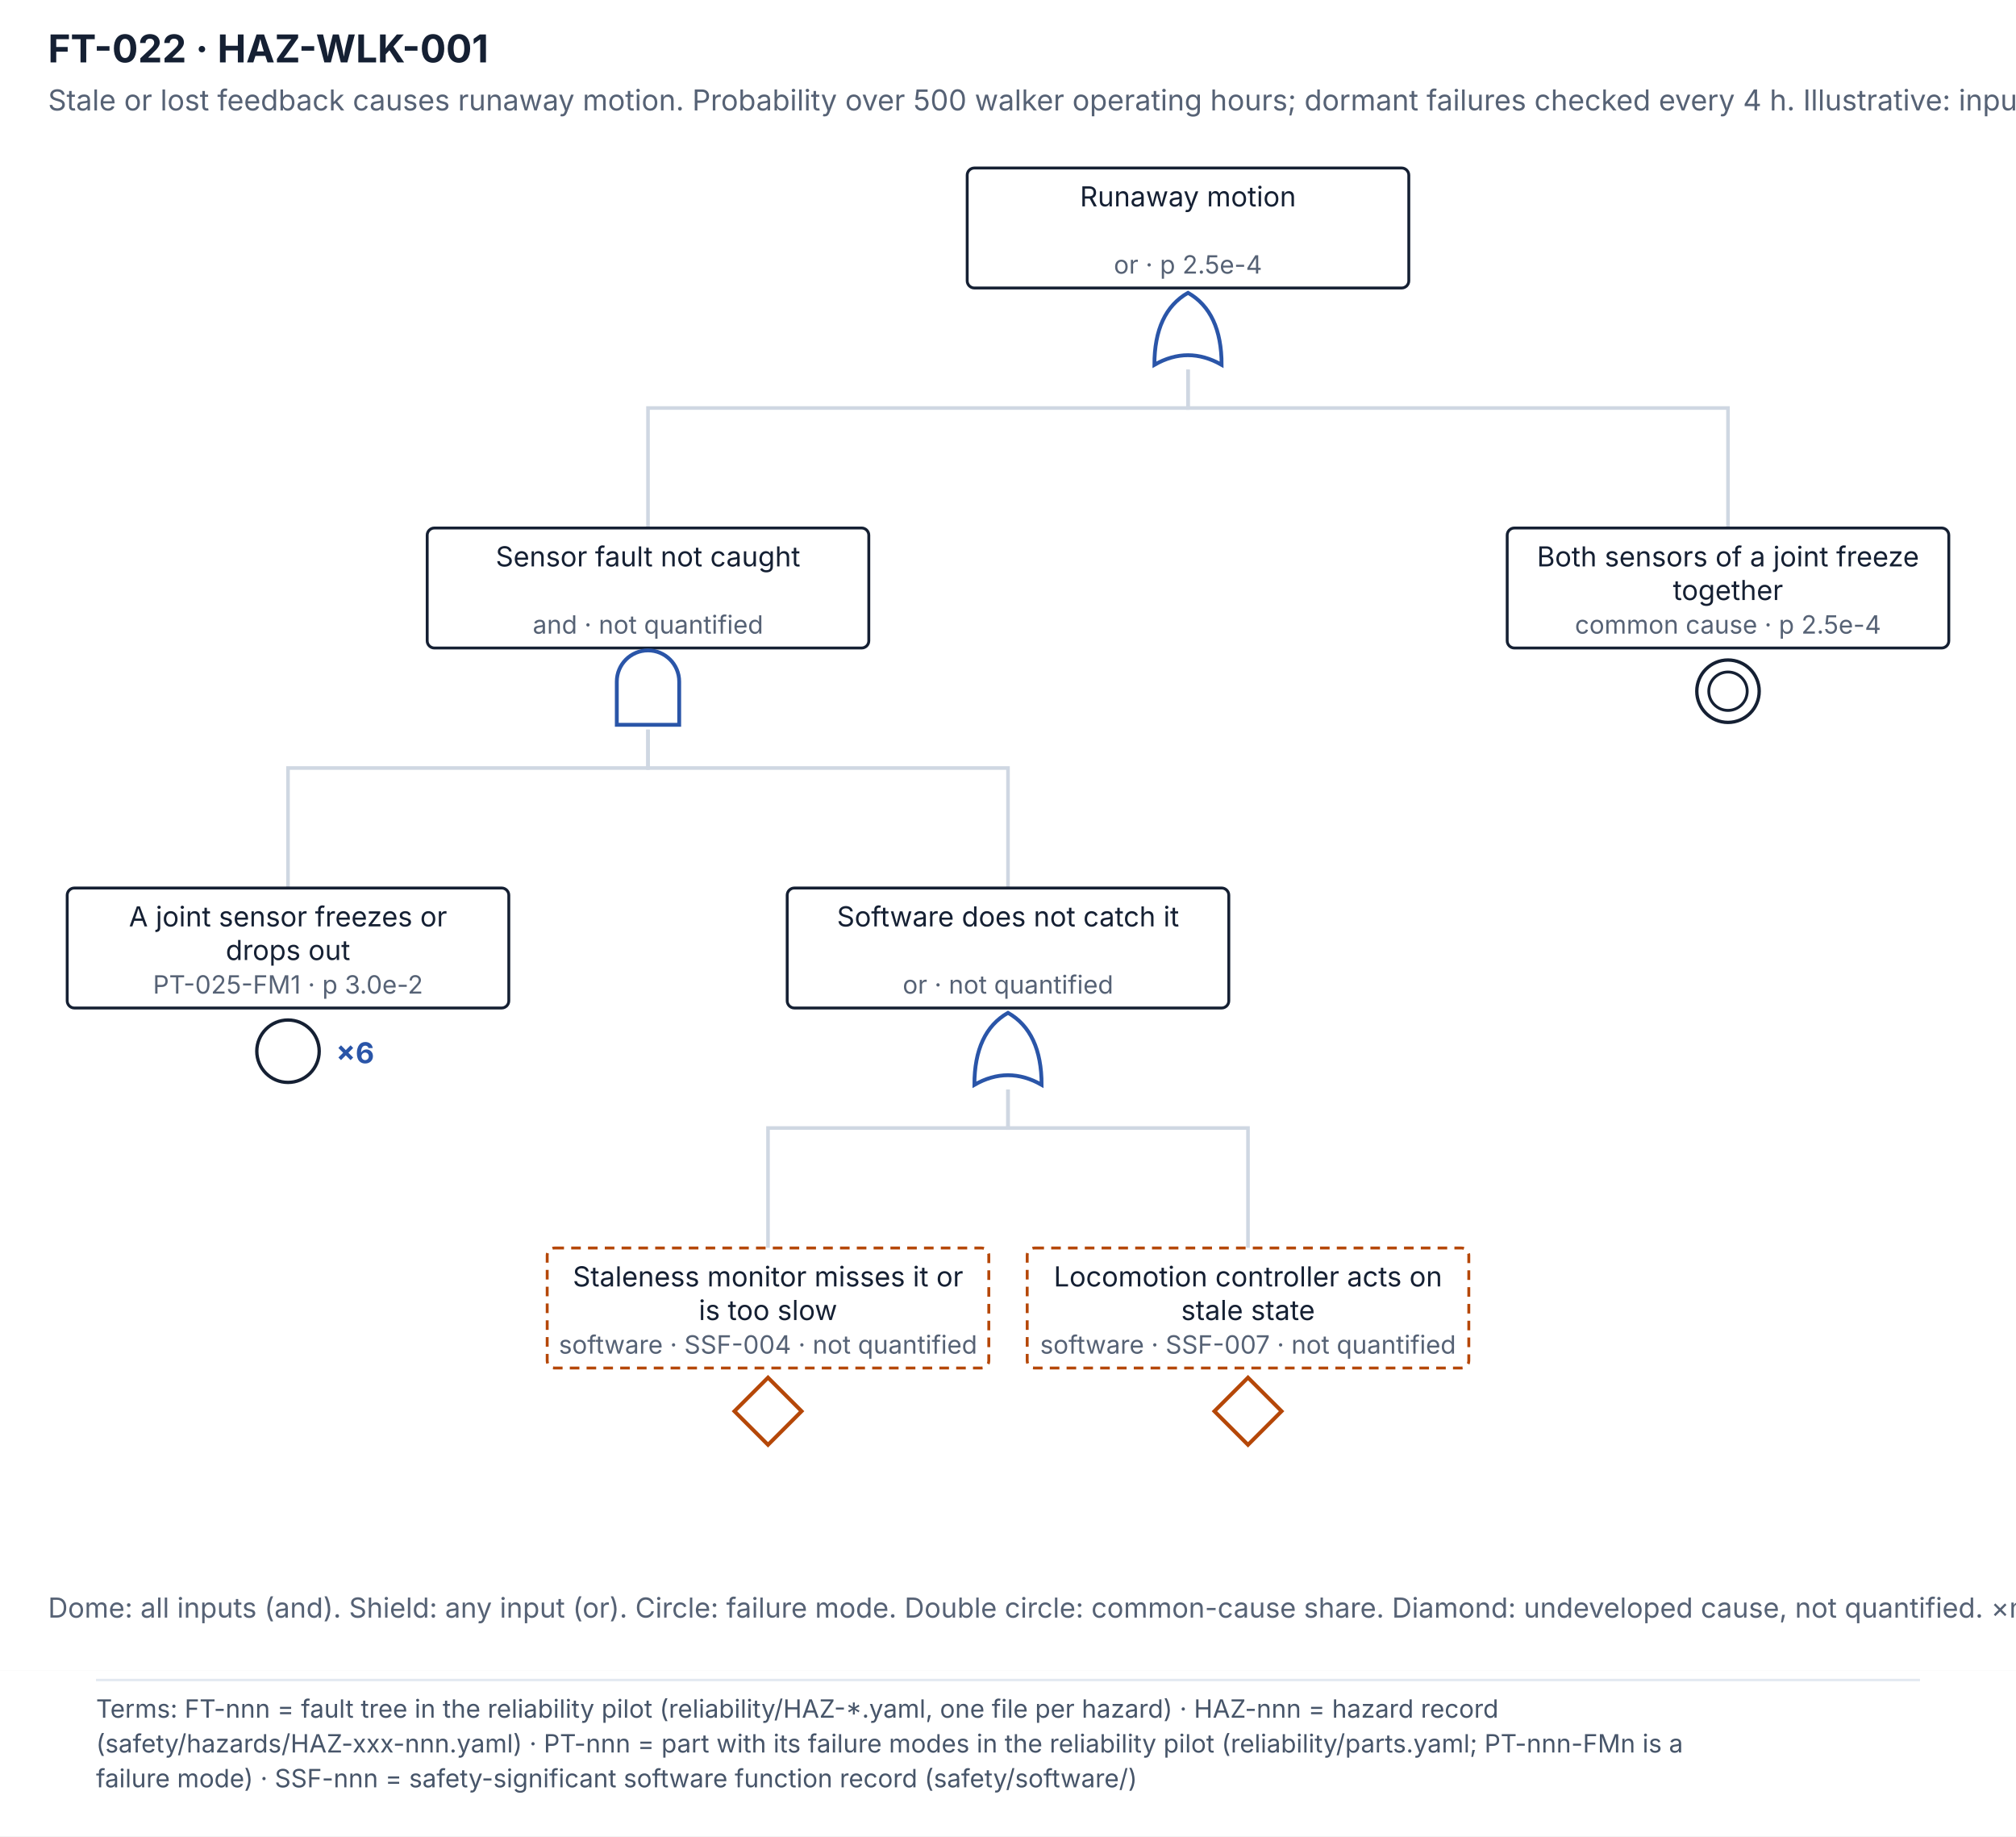
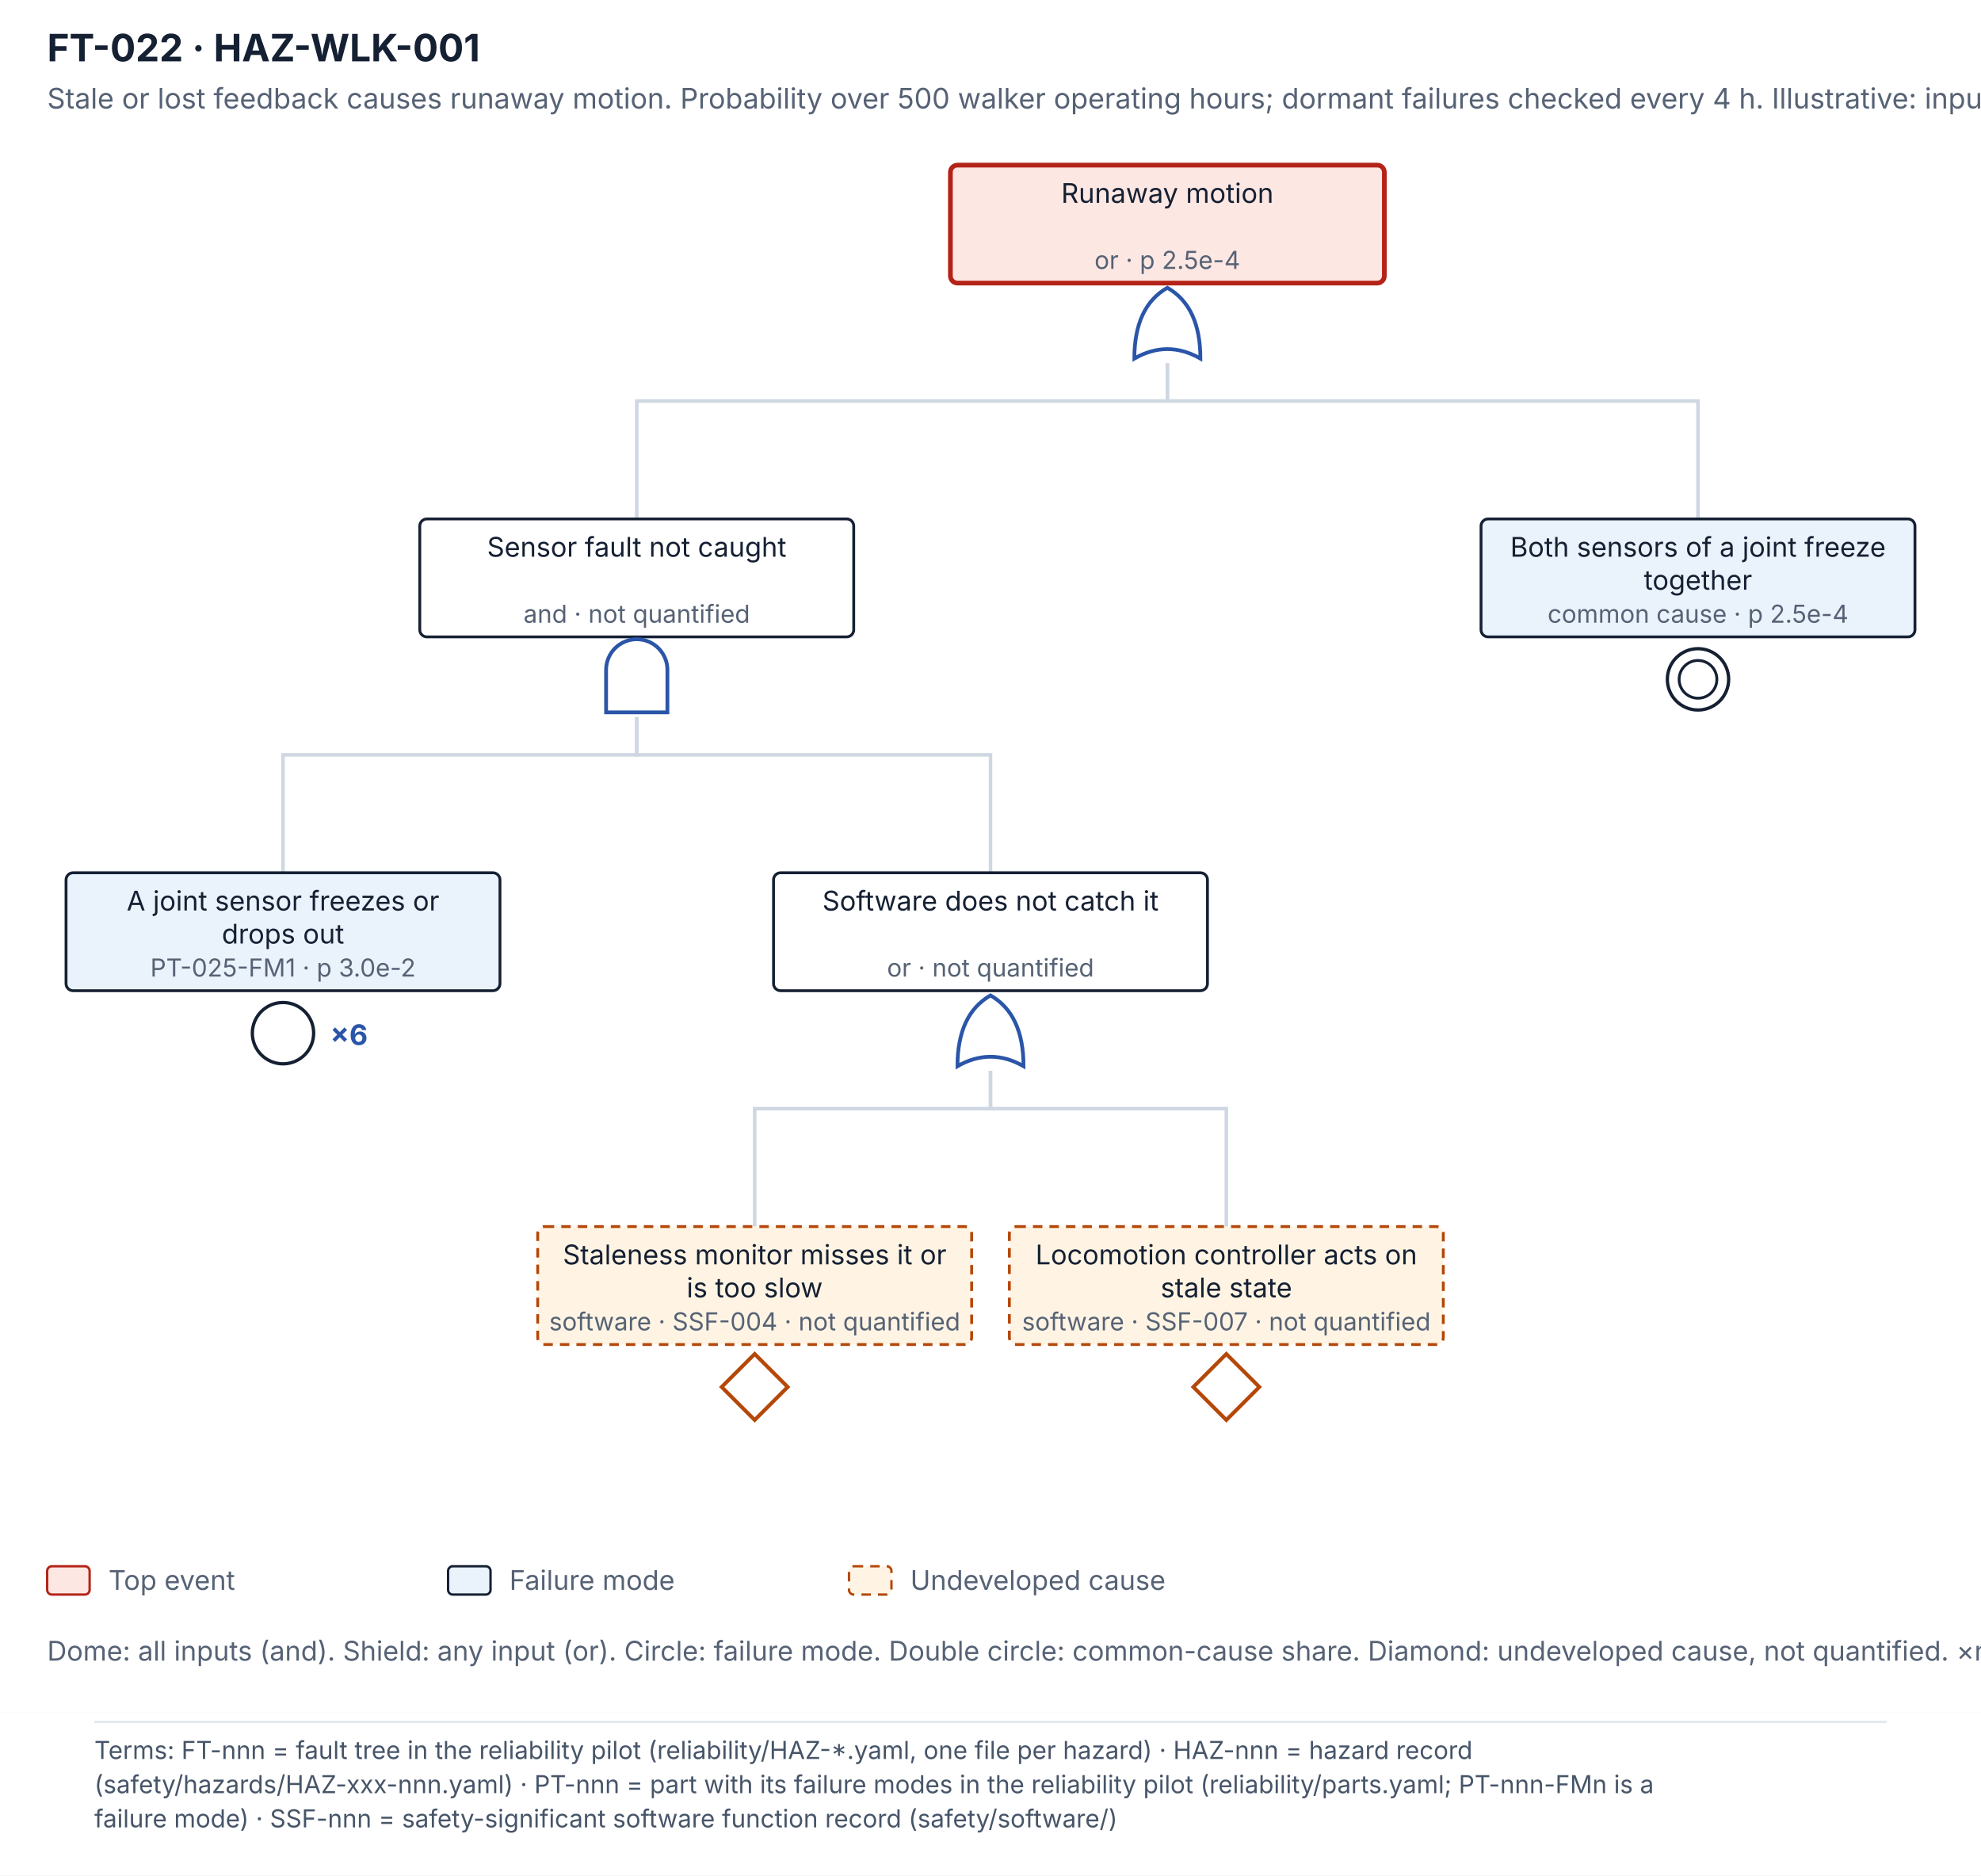
- <svg xmlns="http://www.w3.org/2000/svg" viewBox="0 0 840 765.1" width="840" height="765.1" font-family="Inter, 'Segoe UI', Helvetica, Arial, sans-serif">
-   <rect width="840" height="696" fill="#ffffff" />
+ <svg xmlns="http://www.w3.org/2000/svg" viewBox="0 0 840 795.1" width="840" height="795.1" font-family="Inter, 'Segoe UI', Helvetica, Arial, sans-serif">
+   <rect width="840" height="726" fill="#ffffff" />
  <text x="20" y="26" font-size="16" font-weight="700" fill="#152033">FT-022 · HAZ-WLK-001</text>
  <text x="20" y="46" font-size="12" fill="#566275">Stale or lost feedback causes runaway motion. Probability over 500 walker operating hours; dormant failures checked every 4 h. Illustrative: inputs assumed.</text>
  <path d="M495.0 154 V170 H270.0 V220" fill="none" stroke="#cfd7e2" stroke-width="1.5" />
  <path d="M495.0 154 V170 H720.0 V220" fill="none" stroke="#cfd7e2" stroke-width="1.5" />
  <path d="M270.0 304 V320 H120.0 V370" fill="none" stroke="#cfd7e2" stroke-width="1.5" />
  <path d="M270.0 304 V320 H420.0 V370" fill="none" stroke="#cfd7e2" stroke-width="1.5" />
  <path d="M420.0 454 V470 H320.0 V520" fill="none" stroke="#cfd7e2" stroke-width="1.5" />
  <path d="M420.0 454 V470 H520.0 V520" fill="none" stroke="#cfd7e2" stroke-width="1.5" />
-   <rect x="28.0" y="370" width="184" height="50" rx="3" fill="#ffffff" stroke="#152033" stroke-width="1.2" />
+   <rect x="28.0" y="370" width="184" height="50" rx="3" fill="#eaf2fb" stroke="#152033" stroke-width="1.2" />
  <text x="120.0" y="386" font-size="11.5" fill="#152033" text-anchor="middle">A joint sensor freezes or</text>
  <text x="120.0" y="400" font-size="11.5" fill="#152033" text-anchor="middle">drops out</text>
  <text x="120.0" y="414" font-size="10.5" fill="#566275" text-anchor="middle">PT-025-FM1 · p 3.0e-2</text>
  <circle cx="120.0" cy="438" r="13" fill="#ffffff" stroke="#152033" stroke-width="1.4" />
  <text x="140.0" y="443" font-size="12" font-weight="700" fill="#2a55a8">×6</text>
-   <rect x="228.0" y="520" width="184" height="50" rx="3" fill="#ffffff" stroke="#b54708" stroke-width="1.2" stroke-dasharray="4 3" />
+   <rect x="228.0" y="520" width="184" height="50" rx="3" fill="#fff4e3" stroke="#b54708" stroke-width="1.2" stroke-dasharray="4 3" />
  <text x="320.0" y="536" font-size="11.5" fill="#152033" text-anchor="middle">Staleness monitor misses it or</text>
  <text x="320.0" y="550" font-size="11.5" fill="#152033" text-anchor="middle">is too slow</text>
  <text x="320.0" y="564" font-size="10.5" fill="#566275" text-anchor="middle">software · SSF-004 · not quantified</text>
  <path d="M320.0 574 L334.0 588 L320.0 602 L306.0 588 Z" fill="#ffffff" stroke="#b54708" stroke-width="1.6" />
-   <rect x="428.0" y="520" width="184" height="50" rx="3" fill="#ffffff" stroke="#b54708" stroke-width="1.2" stroke-dasharray="4 3" />
+   <rect x="428.0" y="520" width="184" height="50" rx="3" fill="#fff4e3" stroke="#b54708" stroke-width="1.2" stroke-dasharray="4 3" />
  <text x="520.0" y="536" font-size="11.5" fill="#152033" text-anchor="middle">Locomotion controller acts on</text>
  <text x="520.0" y="550" font-size="11.5" fill="#152033" text-anchor="middle">stale state</text>
  <text x="520.0" y="564" font-size="10.5" fill="#566275" text-anchor="middle">software · SSF-007 · not quantified</text>
  <path d="M520.0 574 L534.0 588 L520.0 602 L506.0 588 Z" fill="#ffffff" stroke="#b54708" stroke-width="1.6" />
  <rect x="328.0" y="370" width="184" height="50" rx="3" fill="#ffffff" stroke="#152033" stroke-width="1.2" />
  <text x="420.0" y="386" font-size="11.5" fill="#152033" text-anchor="middle">Software does not catch it</text>
  <text x="420.0" y="414" font-size="10.5" fill="#566275" text-anchor="middle">or · not quantified</text>
  <path d="M406.0 452 Q406.0 430 420.0 422 Q434.0 430 434.0 452 Q420.0 444 406.0 452 Z" fill="#ffffff" stroke="#2a55a8" stroke-width="1.6" />
  <rect x="178.0" y="220" width="184" height="50" rx="3" fill="#ffffff" stroke="#152033" stroke-width="1.2" />
  <text x="270.0" y="236" font-size="11.5" fill="#152033" text-anchor="middle">Sensor fault not caught</text>
  <text x="270.0" y="264" font-size="10.5" fill="#566275" text-anchor="middle">and · not quantified</text>
  <path d="M257.0 302 V284 A13 13 0 0 1 283.0 284 V302 Z" fill="#ffffff" stroke="#2a55a8" stroke-width="1.6" />
-   <rect x="628.0" y="220" width="184" height="50" rx="3" fill="#ffffff" stroke="#152033" stroke-width="1.2" />
+   <rect x="628.0" y="220" width="184" height="50" rx="3" fill="#eaf2fb" stroke="#152033" stroke-width="1.2" />
  <text x="720.0" y="236" font-size="11.5" fill="#152033" text-anchor="middle">Both sensors of a joint freeze</text>
  <text x="720.0" y="250" font-size="11.5" fill="#152033" text-anchor="middle">together</text>
  <text x="720.0" y="264" font-size="10.5" fill="#566275" text-anchor="middle">common cause · p 2.5e-4</text>
  <circle cx="720.0" cy="288" r="13" fill="#ffffff" stroke="#152033" stroke-width="1.4" />
  <circle cx="720.0" cy="288" r="8" fill="none" stroke="#152033" stroke-width="1.2" />
-   <rect x="403.0" y="70" width="184" height="50" rx="3" fill="#ffffff" stroke="#152033" stroke-width="1.2" />
+   <rect x="403.0" y="70" width="184" height="50" rx="3" fill="#fde7e2" stroke="#b42318" stroke-width="2" />
  <text x="495.0" y="86" font-size="11.5" fill="#152033" text-anchor="middle">Runaway motion</text>
  <text x="495.0" y="114" font-size="10.5" fill="#566275" text-anchor="middle">or · p 2.5e-4</text>
  <path d="M481.0 152 Q481.0 130 495.0 122 Q509.0 130 509.0 152 Q495.0 144 481.0 152 Z" fill="#ffffff" stroke="#2a55a8" stroke-width="1.6" />
-   <text x="20" y="674" font-size="11.5" fill="#566275">Dome: all inputs (and). Shield: any input (or). Circle: failure mode. Double circle: common-cause share. Diamond: undeveloped cause, not quantified. ×n: n identical copies.</text>
-   <g class="terms" data-base-h="696">
-     <rect x="0" y="696" width="840" height="69.1" fill="#FFFFFF" />
-     <line x1="40" y1="700" x2="800" y2="700" stroke="#E2E8F0" stroke-width="1" />
-     <text x="40" y="715.7" font-size="10.5" fill="#475569" font-family="Inter, 'Segoe UI', Helvetica, Arial, sans-serif">Terms: FT-nnn = fault tree in the reliability pilot (reliability/HAZ-*.yaml, one file per hazard) · HAZ-nnn = hazard record</text>
-     <text x="40" y="730.2" font-size="10.5" fill="#475569" font-family="Inter, 'Segoe UI', Helvetica, Arial, sans-serif">(safety/hazards/HAZ-xxx-nnn.yaml) · PT-nnn = part with its failure modes in the reliability pilot (reliability/parts.yaml; PT-nnn-FMn is a</text>
-     <text x="40" y="744.7" font-size="10.5" fill="#475569" font-family="Inter, 'Segoe UI', Helvetica, Arial, sans-serif">failure mode) · SSF-nnn = safety-significant software function record (safety/software/)</text>
+   <rect x="20" y="664" width="18" height="12" rx="2" fill="#fde7e2" stroke="#b42318" />
+   <text x="46" y="674" font-size="11.5" fill="#566275">Top event</text>
+   <rect x="190" y="664" width="18" height="12" rx="2" fill="#eaf2fb" stroke="#152033" />
+   <text x="216" y="674" font-size="11.5" fill="#566275">Failure mode</text>
+   <rect x="360" y="664" width="18" height="12" rx="2" fill="#fff4e3" stroke="#b54708" stroke-dasharray="4 3" />
+   <text x="386" y="674" font-size="11.5" fill="#566275">Undeveloped cause</text>
+   <text x="20" y="704" font-size="11.5" fill="#566275">Dome: all inputs (and). Shield: any input (or). Circle: failure mode. Double circle: common-cause share. Diamond: undeveloped cause, not quantified. ×n: n identical copies.</text>
+   <g class="terms" data-base-h="726">
+     <rect x="0" y="726" width="840" height="69.1" fill="#FFFFFF" />
+     <line x1="40" y1="730" x2="800" y2="730" stroke="#E2E8F0" stroke-width="1" />
+     <text x="40" y="745.7" font-size="10.5" fill="#475569" font-family="Inter, 'Segoe UI', Helvetica, Arial, sans-serif">Terms: FT-nnn = fault tree in the reliability pilot (reliability/HAZ-*.yaml, one file per hazard) · HAZ-nnn = hazard record</text>
+     <text x="40" y="760.2" font-size="10.5" fill="#475569" font-family="Inter, 'Segoe UI', Helvetica, Arial, sans-serif">(safety/hazards/HAZ-xxx-nnn.yaml) · PT-nnn = part with its failure modes in the reliability pilot (reliability/parts.yaml; PT-nnn-FMn is a</text>
+     <text x="40" y="774.7" font-size="10.5" fill="#475569" font-family="Inter, 'Segoe UI', Helvetica, Arial, sans-serif">failure mode) · SSF-nnn = safety-significant software function record (safety/software/)</text>
  </g>
</svg>
